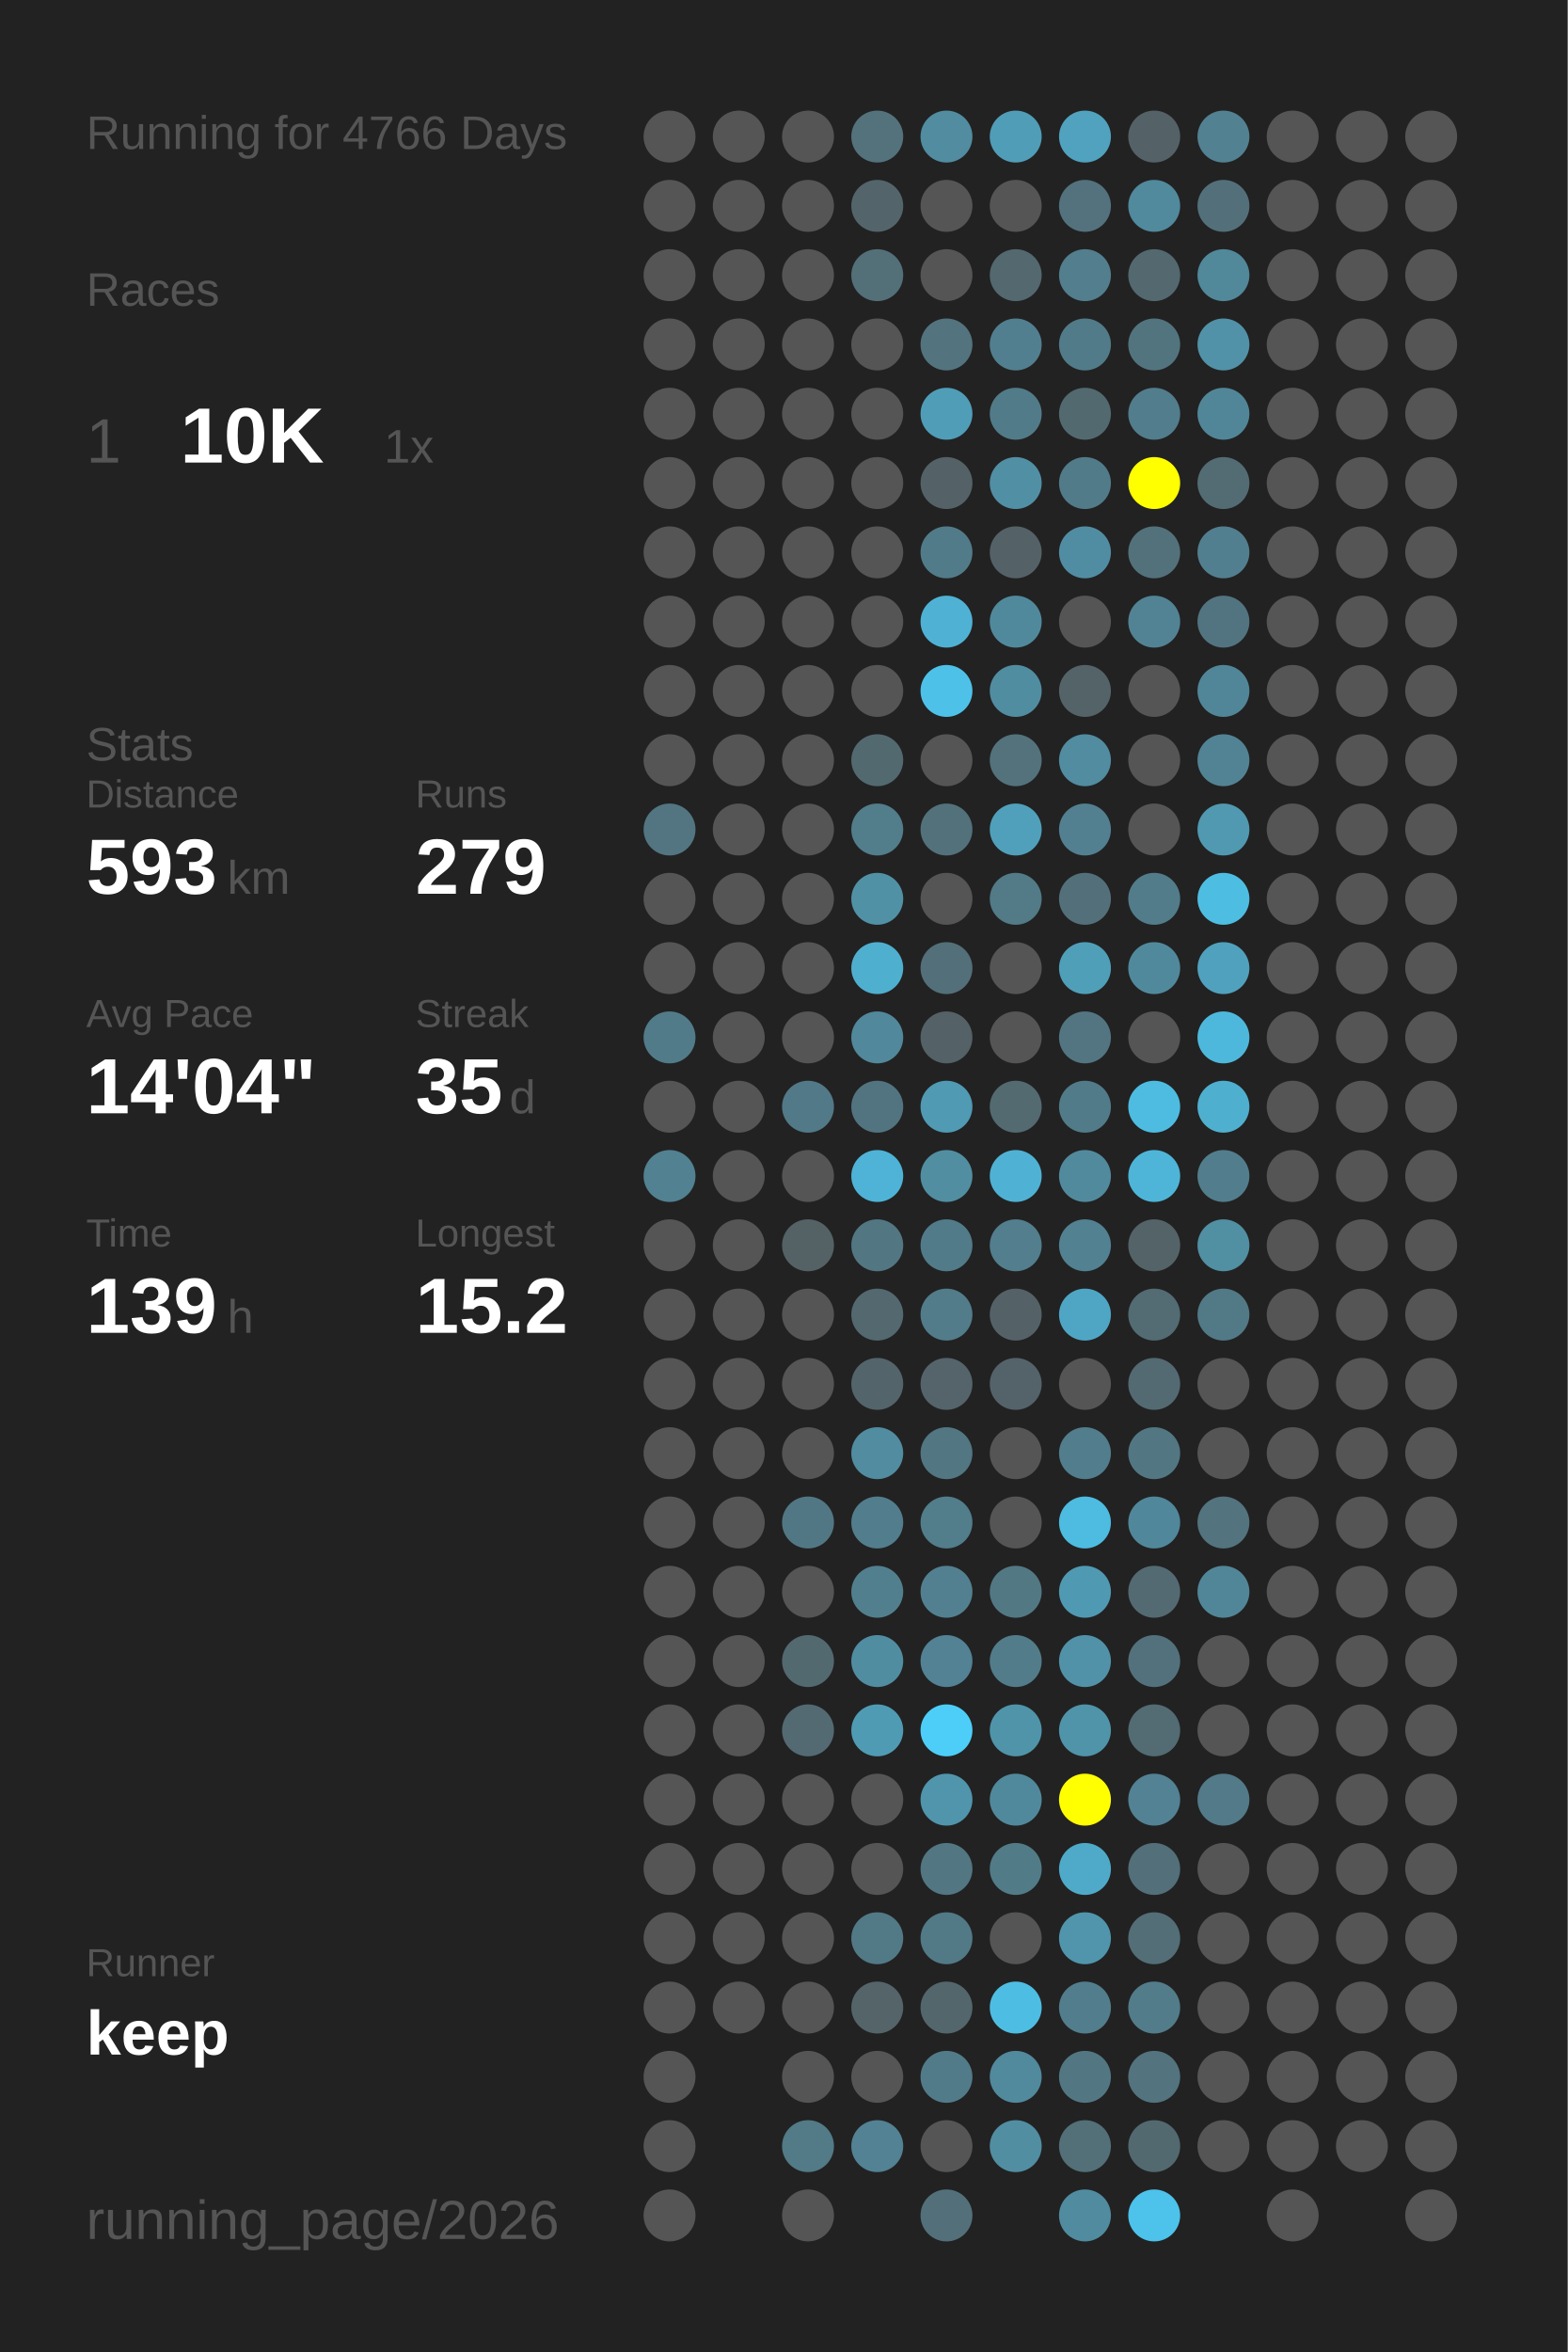
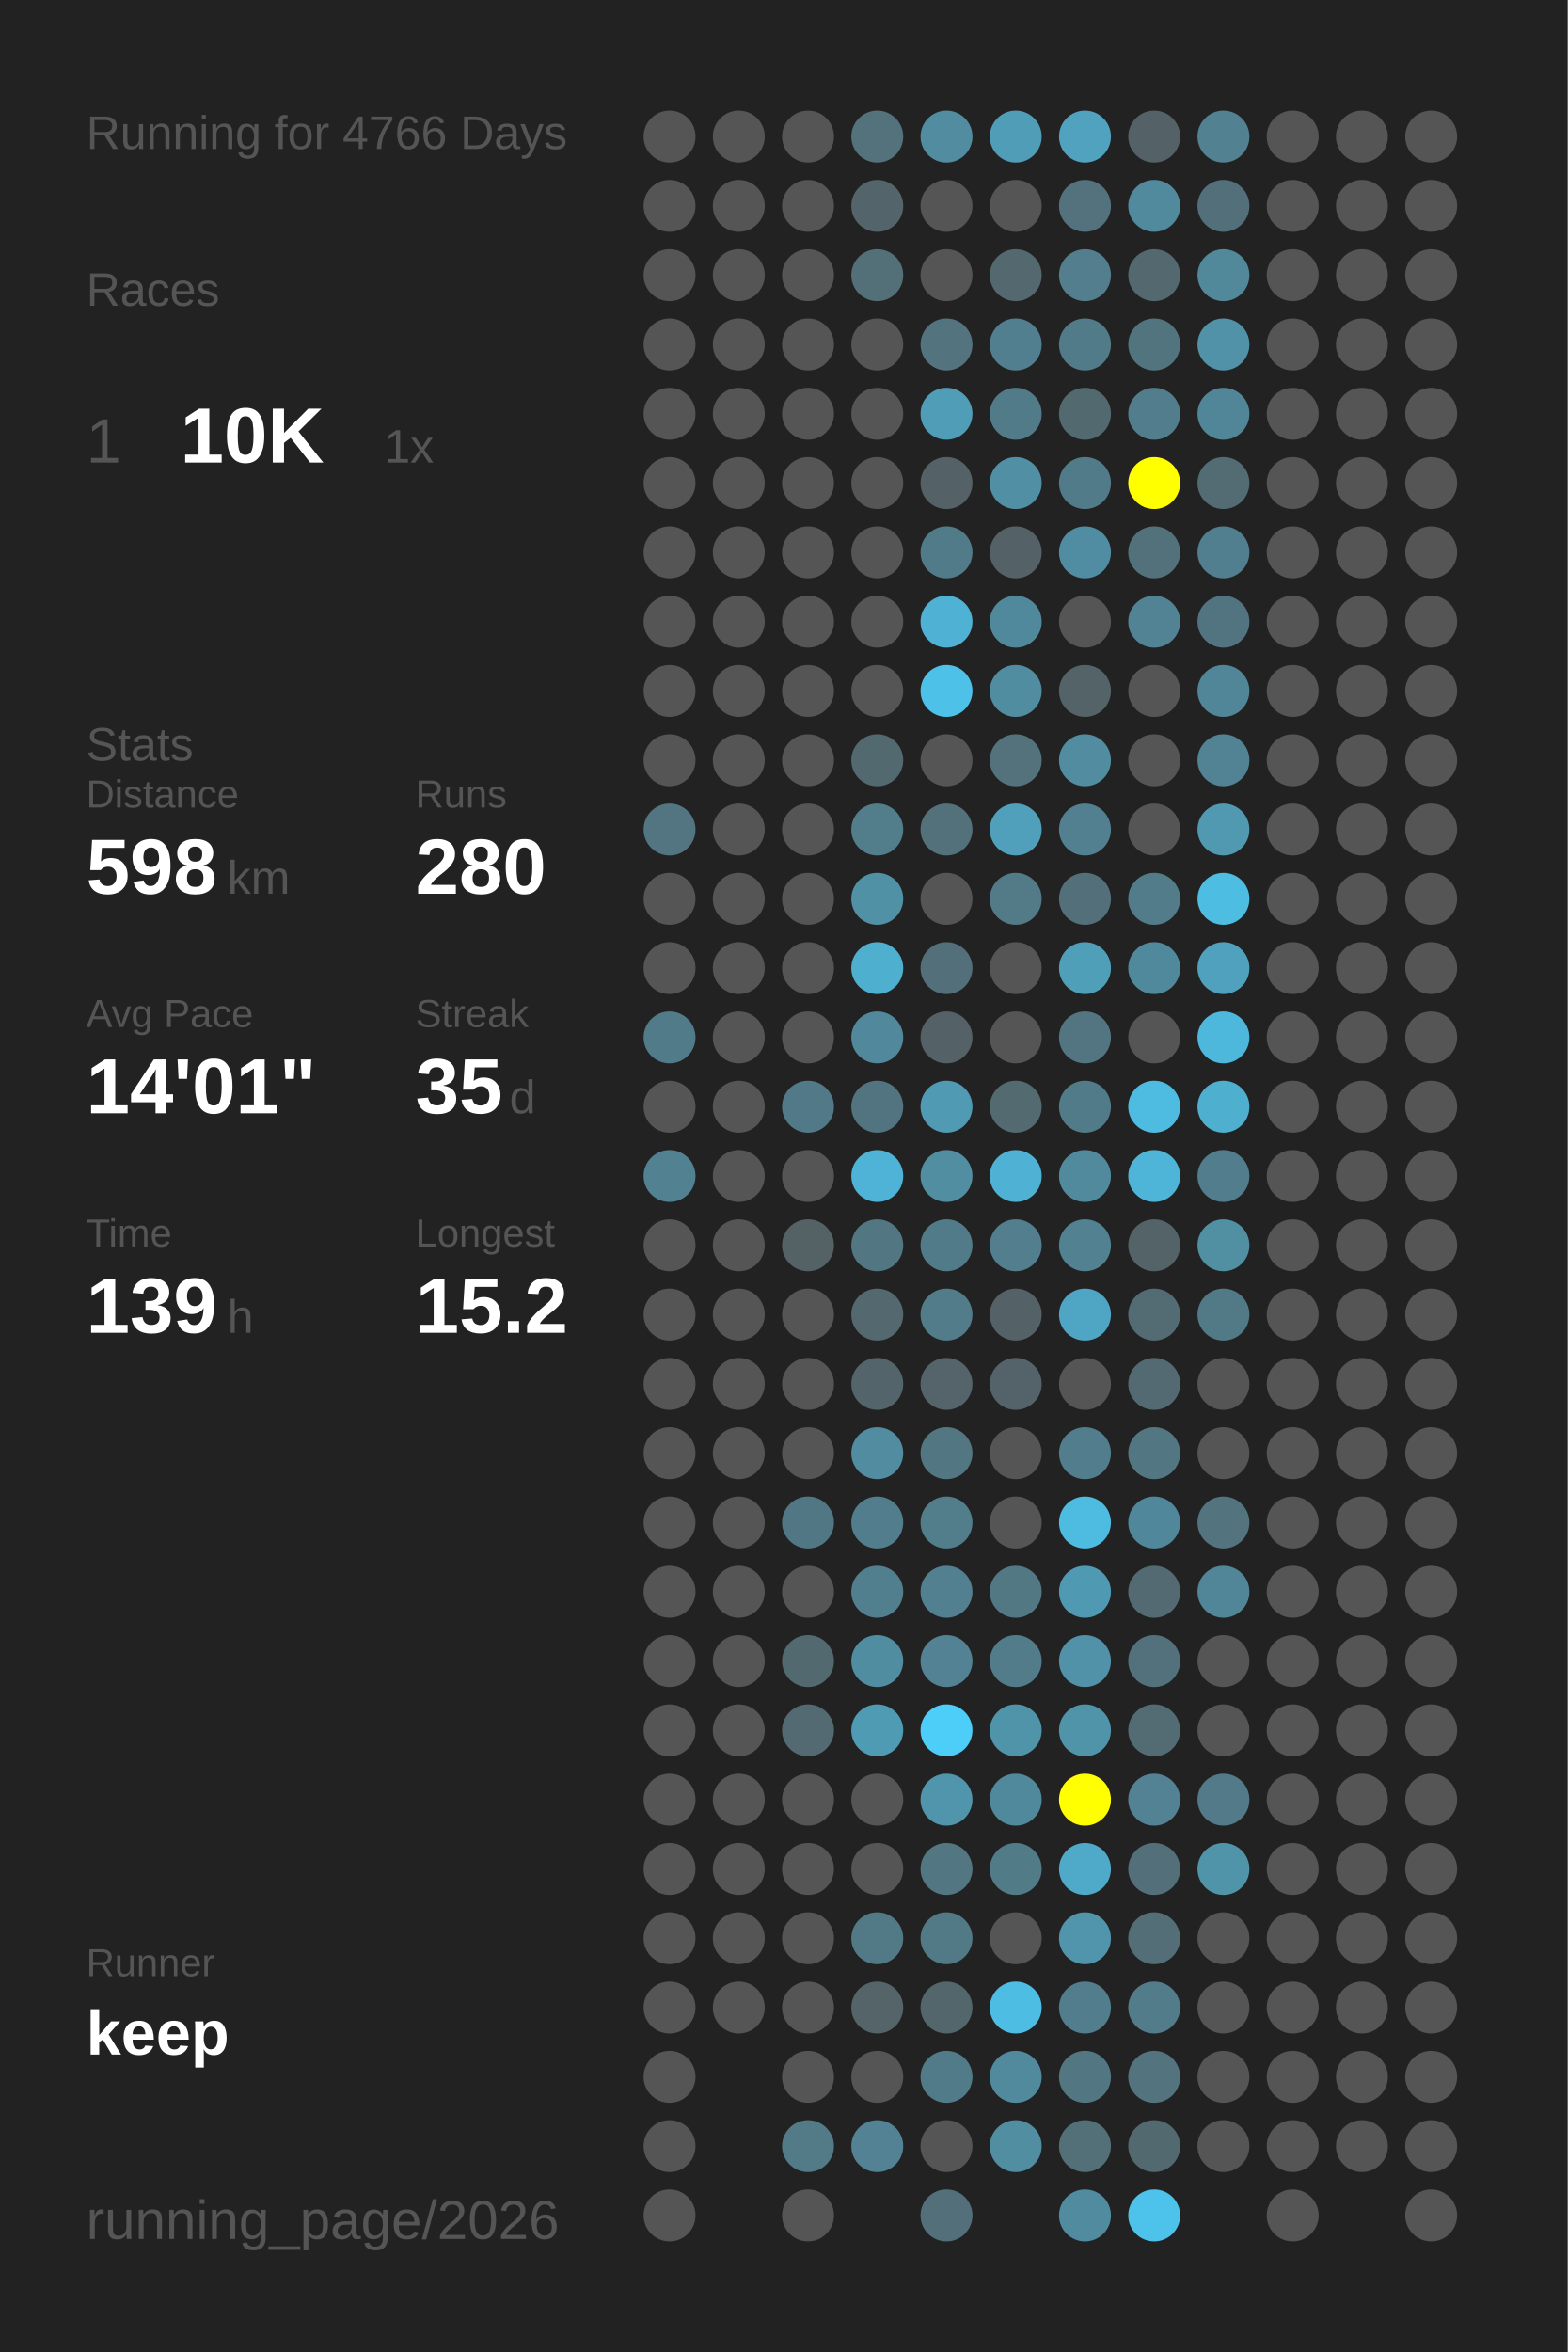
<svg xmlns="http://www.w3.org/2000/svg" baseProfile="full" height="300mm" version="1.1" viewBox="0,0,200,300" width="200mm">
  <defs />
  <rect fill="#222222" height="300" width="200" x="0" y="0" />
  <text fill="#555555" style="font-size:6px; font-family:Arial;" x="11" y="19">Running for 4766 Days</text>
  <text fill="#555555" style="font-size:6px; font-family:Arial;" x="11" y="39">Races</text>
  <text fill="#555555" style="font-size:8px; font-family:Arial;" x="11" y="59">1</text>
  <text fill="#FFFFFF" style="font-size:10px; font-family:Arial; font-weight:bold;" x="23" y="59">10K</text>
  <text fill="#555555" style="font-size:6px; font-family:Arial;" x="49" y="59">1x</text>
  <text fill="#555555" style="font-size:6px; font-family:Arial;" x="11" y="97">Stats</text>
  <text fill="#555555" style="font-size:5px; font-family:Arial;" x="11" y="103">Distance</text>
-   <text fill="#FFFFFF" style="font-size:10px; font-family:Arial; font-weight:bold;" x="11" y="114">593</text>
+   <text fill="#FFFFFF" style="font-size:10px; font-family:Arial; font-weight:bold;" x="11" y="114">598</text>
  <text fill="#555555" style="font-size:6px; font-family:Arial;" x="29" y="114">km</text>
  <text fill="#555555" style="font-size:5px; font-family:Arial;" x="53" y="103">Runs</text>
-   <text fill="#FFFFFF" style="font-size:10px; font-family:Arial; font-weight:bold;" x="53" y="114">279</text>
+   <text fill="#FFFFFF" style="font-size:10px; font-family:Arial; font-weight:bold;" x="53" y="114">280</text>
  <text fill="#555555" style="font-size:5px; font-family:Arial;" x="11" y="131">Avg Pace</text>
-   <text fill="#FFFFFF" style="font-size:10px; font-family:Arial; font-weight:bold;" x="11" y="142">14'04"</text>
+   <text fill="#FFFFFF" style="font-size:10px; font-family:Arial; font-weight:bold;" x="11" y="142">14'01"</text>
  <text fill="#555555" style="font-size:5px; font-family:Arial;" x="53" y="131">Streak</text>
  <text fill="#FFFFFF" style="font-size:10px; font-family:Arial; font-weight:bold;" x="53" y="142">35</text>
  <text fill="#555555" style="font-size:6px; font-family:Arial;" x="65" y="142">d</text>
  <text fill="#555555" style="font-size:5px; font-family:Arial;" x="11" y="159">Time</text>
  <text fill="#FFFFFF" style="font-size:10px; font-family:Arial; font-weight:bold;" x="11" y="170">139</text>
  <text fill="#555555" style="font-size:6px; font-family:Arial;" x="29" y="170">h</text>
  <text fill="#555555" style="font-size:5px; font-family:Arial;" x="53" y="159">Longest</text>
  <text fill="#FFFFFF" style="font-size:10px; font-family:Arial; font-weight:bold;" x="53" y="170">15.2</text>
  <text fill="#555555" style="font-size:5px; font-family:Arial;" x="11" y="252.065">Runner</text>
  <text fill="#FFFFFF" style="font-size:8px; font-family:Arial; font-weight:bold;" x="11" y="262.065">keep</text>
  <text fill="#555555" style="font-size:7px; font-family:Arial;" x="11" y="285.581">running_page/2026</text>
  <circle cx="85.417" cy="17.419" fill="#555555" r="3.312" />
  <circle cx="85.417" cy="26.258" fill="#555555" r="3.312" />
  <circle cx="85.417" cy="35.097" fill="#555555" r="3.312" />
  <circle cx="85.417" cy="43.935" fill="#555555" r="3.312" />
  <circle cx="85.417" cy="52.774" fill="#555555" r="3.312" />
  <circle cx="85.417" cy="61.613" fill="#555555" r="3.312" />
  <circle cx="85.417" cy="70.452" fill="#555555" r="3.312" />
  <circle cx="85.417" cy="79.29" fill="#555555" r="3.312" />
  <circle cx="85.417" cy="88.129" fill="#555555" r="3.312" />
  <circle cx="85.417" cy="96.968" fill="#555555" r="3.312" />
  <circle cx="85.417" cy="105.806" fill="#527581" r="3.312" />
  <circle cx="85.417" cy="114.645" fill="#555555" r="3.312" />
  <circle cx="85.417" cy="123.484" fill="#555555" r="3.312" />
  <circle cx="85.417" cy="132.323" fill="#527b89" r="3.312" />
  <circle cx="85.417" cy="141.161" fill="#555555" r="3.312" />
  <circle cx="85.417" cy="150" fill="#528191" r="3.312" />
  <circle cx="85.417" cy="158.839" fill="#555555" r="3.312" />
  <circle cx="85.417" cy="167.677" fill="#555555" r="3.312" />
  <circle cx="85.417" cy="176.516" fill="#555555" r="3.312" />
  <circle cx="85.417" cy="185.355" fill="#555555" r="3.312" />
  <circle cx="85.417" cy="194.194" fill="#555555" r="3.312" />
  <circle cx="85.417" cy="203.032" fill="#555555" r="3.312" />
  <circle cx="85.417" cy="211.871" fill="#555555" r="3.312" />
  <circle cx="85.417" cy="220.71" fill="#555555" r="3.312" />
  <circle cx="85.417" cy="229.548" fill="#555555" r="3.312" />
  <circle cx="85.417" cy="238.387" fill="#555555" r="3.312" />
  <circle cx="85.417" cy="247.226" fill="#555555" r="3.312" />
  <circle cx="85.417" cy="256.065" fill="#555555" r="3.312" />
  <circle cx="85.417" cy="264.903" fill="#555555" r="3.312" />
  <circle cx="85.417" cy="273.742" fill="#555555" r="3.312" />
  <circle cx="85.417" cy="282.581" fill="#555555" r="3.312" />
  <circle cx="94.25" cy="17.419" fill="#555555" r="3.312" />
  <circle cx="94.25" cy="26.258" fill="#555555" r="3.312" />
  <circle cx="94.25" cy="35.097" fill="#555555" r="3.312" />
  <circle cx="94.25" cy="43.935" fill="#555555" r="3.312" />
  <circle cx="94.25" cy="52.774" fill="#555555" r="3.312" />
  <circle cx="94.25" cy="61.613" fill="#555555" r="3.312" />
  <circle cx="94.25" cy="70.452" fill="#555555" r="3.312" />
  <circle cx="94.25" cy="79.29" fill="#555555" r="3.312" />
  <circle cx="94.25" cy="88.129" fill="#555555" r="3.312" />
  <circle cx="94.25" cy="96.968" fill="#555555" r="3.312" />
  <circle cx="94.25" cy="105.806" fill="#555555" r="3.312" />
  <circle cx="94.25" cy="114.645" fill="#555555" r="3.312" />
  <circle cx="94.25" cy="123.484" fill="#555555" r="3.312" />
  <circle cx="94.25" cy="132.323" fill="#555555" r="3.312" />
  <circle cx="94.25" cy="141.161" fill="#555555" r="3.312" />
  <circle cx="94.25" cy="150" fill="#555555" r="3.312" />
  <circle cx="94.25" cy="158.839" fill="#555555" r="3.312" />
  <circle cx="94.25" cy="167.677" fill="#555555" r="3.312" />
  <circle cx="94.25" cy="176.516" fill="#555555" r="3.312" />
  <circle cx="94.25" cy="185.355" fill="#555555" r="3.312" />
  <circle cx="94.25" cy="194.194" fill="#555555" r="3.312" />
  <circle cx="94.25" cy="203.032" fill="#555555" r="3.312" />
  <circle cx="94.25" cy="211.871" fill="#555555" r="3.312" />
  <circle cx="94.25" cy="220.71" fill="#555555" r="3.312" />
  <circle cx="94.25" cy="229.548" fill="#555555" r="3.312" />
  <circle cx="94.25" cy="238.387" fill="#555555" r="3.312" />
  <circle cx="94.25" cy="247.226" fill="#555555" r="3.312" />
  <circle cx="94.25" cy="256.065" fill="#555555" r="3.312" />
  <circle cx="103.083" cy="17.419" fill="#555555" r="3.312" />
  <circle cx="103.083" cy="26.258" fill="#555555" r="3.312" />
  <circle cx="103.083" cy="35.097" fill="#555555" r="3.312" />
  <circle cx="103.083" cy="43.935" fill="#555555" r="3.312" />
  <circle cx="103.083" cy="52.774" fill="#555555" r="3.312" />
  <circle cx="103.083" cy="61.613" fill="#555555" r="3.312" />
  <circle cx="103.083" cy="70.452" fill="#555555" r="3.312" />
  <circle cx="103.083" cy="79.29" fill="#555555" r="3.312" />
  <circle cx="103.083" cy="88.129" fill="#555555" r="3.312" />
  <circle cx="103.083" cy="96.968" fill="#555555" r="3.312" />
  <circle cx="103.083" cy="105.806" fill="#555555" r="3.312" />
  <circle cx="103.083" cy="114.645" fill="#555555" r="3.312" />
  <circle cx="103.083" cy="123.484" fill="#555555" r="3.312" />
  <circle cx="103.083" cy="132.323" fill="#555555" r="3.312" />
  <circle cx="103.083" cy="141.161" fill="#527987" r="3.312" />
  <circle cx="103.083" cy="150" fill="#555555" r="3.312" />
  <circle cx="103.083" cy="158.839" fill="#546266" r="3.312" />
  <circle cx="103.083" cy="167.677" fill="#555555" r="3.312" />
  <circle cx="103.083" cy="176.516" fill="#555555" r="3.312" />
  <circle cx="103.083" cy="185.355" fill="#555555" r="3.312" />
  <circle cx="103.083" cy="194.194" fill="#527784" r="3.312" />
  <circle cx="103.083" cy="203.032" fill="#555555" r="3.312" />
  <circle cx="103.083" cy="211.871" fill="#536970" r="3.312" />
  <circle cx="103.083" cy="220.71" fill="#536a72" r="3.312" />
  <circle cx="103.083" cy="229.548" fill="#555555" r="3.312" />
  <circle cx="103.083" cy="238.387" fill="#555555" r="3.312" />
  <circle cx="103.083" cy="247.226" fill="#555555" r="3.312" />
  <circle cx="103.083" cy="256.065" fill="#555555" r="3.312" />
  <circle cx="103.083" cy="264.903" fill="#555555" r="3.312" />
  <circle cx="103.083" cy="273.742" fill="#527a87" r="3.312" />
  <circle cx="103.083" cy="282.581" fill="#555555" r="3.312" />
  <circle cx="111.917" cy="17.419" fill="#53727c" r="3.312" />
  <circle cx="111.917" cy="26.258" fill="#53656b" r="3.312" />
  <circle cx="111.917" cy="35.097" fill="#536f78" r="3.312" />
  <circle cx="111.917" cy="43.935" fill="#555555" r="3.312" />
  <circle cx="111.917" cy="52.774" fill="#555555" r="3.312" />
  <circle cx="111.917" cy="61.613" fill="#555555" r="3.312" />
  <circle cx="111.917" cy="70.452" fill="#555555" r="3.312" />
  <circle cx="111.917" cy="79.29" fill="#555555" r="3.312" />
  <circle cx="111.917" cy="88.129" fill="#555555" r="3.312" />
  <circle cx="111.917" cy="96.968" fill="#536970" r="3.312" />
  <circle cx="111.917" cy="105.806" fill="#527d8b" r="3.312" />
  <circle cx="111.917" cy="114.645" fill="#5191a6" r="3.312" />
  <circle cx="111.917" cy="123.484" fill="#4fafcf" r="3.312" />
  <circle cx="111.917" cy="132.323" fill="#51889b" r="3.312" />
  <circle cx="111.917" cy="141.161" fill="#527480" r="3.312" />
  <circle cx="111.917" cy="150" fill="#4eb3d6" r="3.312" />
  <circle cx="111.917" cy="158.839" fill="#527783" r="3.312" />
  <circle cx="111.917" cy="167.677" fill="#53686f" r="3.312" />
  <circle cx="111.917" cy="176.516" fill="#53646a" r="3.312" />
  <circle cx="111.917" cy="185.355" fill="#518ca0" r="3.312" />
  <circle cx="111.917" cy="194.194" fill="#527d8c" r="3.312" />
  <circle cx="111.917" cy="203.032" fill="#527f8e" r="3.312" />
  <circle cx="111.917" cy="211.871" fill="#518da1" r="3.312" />
  <circle cx="111.917" cy="220.71" fill="#509bb4" r="3.312" />
  <circle cx="111.917" cy="229.548" fill="#555555" r="3.312" />
  <circle cx="111.917" cy="238.387" fill="#555555" r="3.312" />
  <circle cx="111.917" cy="247.226" fill="#527986" r="3.312" />
  <circle cx="111.917" cy="256.065" fill="#546469" r="3.312" />
  <circle cx="111.917" cy="264.903" fill="#555555" r="3.312" />
  <circle cx="111.917" cy="273.742" fill="#528293" r="3.312" />
  <circle cx="120.75" cy="17.419" fill="#518ca0" r="3.312" />
  <circle cx="120.75" cy="26.258" fill="#555555" r="3.312" />
  <circle cx="120.75" cy="35.097" fill="#555555" r="3.312" />
  <circle cx="120.75" cy="43.935" fill="#53737e" r="3.312" />
  <circle cx="120.75" cy="52.774" fill="#509db8" r="3.312" />
  <circle cx="120.75" cy="61.613" fill="#546267" r="3.312" />
  <circle cx="120.75" cy="70.452" fill="#527b89" r="3.312" />
  <circle cx="120.75" cy="79.29" fill="#4fb2d4" r="3.312" />
  <circle cx="120.75" cy="88.129" fill="#4ec1e8" r="3.312" />
  <circle cx="120.75" cy="96.968" fill="#555555" r="3.312" />
  <circle cx="120.75" cy="105.806" fill="#53717b" r="3.312" />
  <circle cx="120.75" cy="114.645" fill="#555555" r="3.312" />
  <circle cx="120.75" cy="123.484" fill="#536f79" r="3.312" />
  <circle cx="120.75" cy="132.323" fill="#546166" r="3.312" />
  <circle cx="120.75" cy="141.161" fill="#509ab3" r="3.312" />
  <circle cx="120.75" cy="150" fill="#518ea2" r="3.312" />
  <circle cx="120.75" cy="158.839" fill="#527b89" r="3.312" />
  <circle cx="120.75" cy="167.677" fill="#527c8a" r="3.312" />
  <circle cx="120.75" cy="176.516" fill="#54646a" r="3.312" />
  <circle cx="120.75" cy="185.355" fill="#527682" r="3.312" />
  <circle cx="120.75" cy="194.194" fill="#527d8b" r="3.312" />
  <circle cx="120.75" cy="203.032" fill="#528090" r="3.312" />
  <circle cx="120.75" cy="211.871" fill="#528293" r="3.312" />
  <circle cx="120.75" cy="220.71" fill="#4dcef9" r="3.312" />
  <circle cx="120.75" cy="229.548" fill="#5095ac" r="3.312" />
  <circle cx="120.75" cy="238.387" fill="#527682" r="3.312" />
  <circle cx="120.75" cy="247.226" fill="#527986" r="3.312" />
  <circle cx="120.75" cy="256.065" fill="#53666c" r="3.312" />
  <circle cx="120.75" cy="264.903" fill="#527b89" r="3.312" />
  <circle cx="120.75" cy="273.742" fill="#555555" r="3.312" />
  <circle cx="120.75" cy="282.581" fill="#53707a" r="3.312" />
  <circle cx="129.583" cy="17.419" fill="#509db7" r="3.312" />
  <circle cx="129.583" cy="26.258" fill="#555555" r="3.312" />
  <circle cx="129.583" cy="35.097" fill="#53686f" r="3.312" />
  <circle cx="129.583" cy="43.935" fill="#527f8f" r="3.312" />
  <circle cx="129.583" cy="52.774" fill="#527b89" r="3.312" />
  <circle cx="129.583" cy="61.613" fill="#518fa4" r="3.312" />
  <circle cx="129.583" cy="70.452" fill="#546267" r="3.312" />
  <circle cx="129.583" cy="79.29" fill="#51899c" r="3.312" />
  <circle cx="129.583" cy="88.129" fill="#518da1" r="3.312" />
  <circle cx="129.583" cy="96.968" fill="#53727c" r="3.312" />
  <circle cx="129.583" cy="105.806" fill="#50a0bb" r="3.312" />
  <circle cx="129.583" cy="114.645" fill="#527a87" r="3.312" />
  <circle cx="129.583" cy="123.484" fill="#555555" r="3.312" />
  <circle cx="129.583" cy="132.323" fill="#555555" r="3.312" />
  <circle cx="129.583" cy="141.161" fill="#536a71" r="3.312" />
  <circle cx="129.583" cy="150" fill="#4fb2d4" r="3.312" />
  <circle cx="129.583" cy="158.839" fill="#527e8e" r="3.312" />
  <circle cx="129.583" cy="167.677" fill="#546267" r="3.312" />
  <circle cx="129.583" cy="176.516" fill="#546369" r="3.312" />
  <circle cx="129.583" cy="185.355" fill="#555555" r="3.312" />
  <circle cx="129.583" cy="194.194" fill="#555555" r="3.312" />
  <circle cx="129.583" cy="203.032" fill="#527884" r="3.312" />
  <circle cx="129.583" cy="211.871" fill="#527c8a" r="3.312" />
  <circle cx="129.583" cy="220.71" fill="#5094aa" r="3.312" />
  <circle cx="129.583" cy="229.548" fill="#51899c" r="3.312" />
  <circle cx="129.583" cy="238.387" fill="#527b88" r="3.312" />
  <circle cx="129.583" cy="247.226" fill="#555555" r="3.312" />
  <circle cx="129.583" cy="256.065" fill="#4ebde3" r="3.312" />
  <circle cx="129.583" cy="264.903" fill="#51899d" r="3.312" />
  <circle cx="129.583" cy="273.742" fill="#518ea2" r="3.312" />
  <circle cx="138.417" cy="17.419" fill="#50a2be" r="3.312" />
  <circle cx="138.417" cy="26.258" fill="#53727d" r="3.312" />
  <circle cx="138.417" cy="35.097" fill="#527e8d" r="3.312" />
  <circle cx="138.417" cy="43.935" fill="#527b89" r="3.312" />
  <circle cx="138.417" cy="52.774" fill="#536970" r="3.312" />
  <circle cx="138.417" cy="61.613" fill="#527b89" r="3.312" />
  <circle cx="138.417" cy="70.452" fill="#518da2" r="3.312" />
  <circle cx="138.417" cy="79.29" fill="#555555" r="3.312" />
  <circle cx="138.417" cy="88.129" fill="#546368" r="3.312" />
  <circle cx="138.417" cy="96.968" fill="#518ca0" r="3.312" />
  <circle cx="138.417" cy="105.806" fill="#528090" r="3.312" />
  <circle cx="138.417" cy="114.645" fill="#53707a" r="3.312" />
  <circle cx="138.417" cy="123.484" fill="#509fb9" r="3.312" />
  <circle cx="138.417" cy="132.323" fill="#527581" r="3.312" />
  <circle cx="138.417" cy="141.161" fill="#527b89" r="3.312" />
  <circle cx="138.417" cy="150" fill="#518a9d" r="3.312" />
  <circle cx="138.417" cy="158.839" fill="#528191" r="3.312" />
  <circle cx="138.417" cy="167.677" fill="#4fa6c4" r="3.312" />
  <circle cx="138.417" cy="176.516" fill="#555555" r="3.312" />
  <circle cx="138.417" cy="185.355" fill="#527d8c" r="3.312" />
  <circle cx="138.417" cy="194.194" fill="#4ebbe0" r="3.312" />
  <circle cx="138.417" cy="203.032" fill="#5099b2" r="3.312" />
  <circle cx="138.417" cy="211.871" fill="#5192a8" r="3.312" />
  <circle cx="138.417" cy="220.71" fill="#5094aa" r="3.312" />
  <circle cx="138.417" cy="229.548" fill="#FFFF00" r="3.312" />
  <circle cx="138.417" cy="238.387" fill="#4faac9" r="3.312" />
  <circle cx="138.417" cy="247.226" fill="#5095ac" r="3.312" />
  <circle cx="138.417" cy="256.065" fill="#527d8c" r="3.312" />
  <circle cx="138.417" cy="264.903" fill="#527783" r="3.312" />
  <circle cx="138.417" cy="273.742" fill="#536f78" r="3.312" />
  <circle cx="138.417" cy="282.581" fill="#518b9f" r="3.312" />
  <circle cx="147.25" cy="17.419" fill="#546267" r="3.312" />
  <circle cx="147.25" cy="26.258" fill="#51899d" r="3.312" />
  <circle cx="147.25" cy="35.097" fill="#53686f" r="3.312" />
  <circle cx="147.25" cy="43.935" fill="#52747f" r="3.312" />
  <circle cx="147.25" cy="52.774" fill="#527d8c" r="3.312" />
  <circle cx="147.25" cy="61.613" fill="#FFFF00" r="3.312" />
  <circle cx="147.25" cy="70.452" fill="#53717b" r="3.312" />
  <circle cx="147.25" cy="79.29" fill="#528394" r="3.312" />
  <circle cx="147.25" cy="88.129" fill="#555555" r="3.312" />
  <circle cx="147.25" cy="96.968" fill="#555555" r="3.312" />
  <circle cx="147.25" cy="105.806" fill="#555555" r="3.312" />
  <circle cx="147.25" cy="114.645" fill="#527c8a" r="3.312" />
  <circle cx="147.25" cy="123.484" fill="#51899c" r="3.312" />
  <circle cx="147.25" cy="132.323" fill="#555555" r="3.312" />
  <circle cx="147.25" cy="141.161" fill="#4ebce1" r="3.312" />
  <circle cx="147.25" cy="150" fill="#4eb5d8" r="3.312" />
  <circle cx="147.25" cy="158.839" fill="#546368" r="3.312" />
  <circle cx="147.25" cy="167.677" fill="#536b73" r="3.312" />
  <circle cx="147.25" cy="176.516" fill="#536a72" r="3.312" />
  <circle cx="147.25" cy="185.355" fill="#527783" r="3.312" />
  <circle cx="147.25" cy="194.194" fill="#51879a" r="3.312" />
  <circle cx="147.25" cy="203.032" fill="#536a72" r="3.312" />
  <circle cx="147.25" cy="211.871" fill="#53717c" r="3.312" />
  <circle cx="147.25" cy="220.71" fill="#536b73" r="3.312" />
  <circle cx="147.25" cy="229.548" fill="#528293" r="3.312" />
  <circle cx="147.25" cy="238.387" fill="#536f79" r="3.312" />
  <circle cx="147.25" cy="247.226" fill="#536e77" r="3.312" />
  <circle cx="147.25" cy="256.065" fill="#527c8a" r="3.312" />
  <circle cx="147.25" cy="264.903" fill="#53737e" r="3.312" />
  <circle cx="147.25" cy="273.742" fill="#536970" r="3.312" />
  <circle cx="147.25" cy="282.581" fill="#4dc2ea" r="3.312" />
  <circle cx="156.083" cy="17.419" fill="#528191" r="3.312" />
  <circle cx="156.083" cy="26.258" fill="#53707a" r="3.312" />
  <circle cx="156.083" cy="35.097" fill="#51889a" r="3.312" />
  <circle cx="156.083" cy="43.935" fill="#5192a8" r="3.312" />
  <circle cx="156.083" cy="52.774" fill="#518698" r="3.312" />
  <circle cx="156.083" cy="61.613" fill="#536c74" r="3.312" />
  <circle cx="156.083" cy="70.452" fill="#527f8f" r="3.312" />
  <circle cx="156.083" cy="79.29" fill="#527480" r="3.312" />
  <circle cx="156.083" cy="88.129" fill="#518698" r="3.312" />
  <circle cx="156.083" cy="96.968" fill="#528394" r="3.312" />
  <circle cx="156.083" cy="105.806" fill="#5099b1" r="3.312" />
  <circle cx="156.083" cy="114.645" fill="#4ebde2" r="3.312" />
  <circle cx="156.083" cy="123.484" fill="#50a1bd" r="3.312" />
  <circle cx="156.083" cy="132.323" fill="#4eb8dc" r="3.312" />
  <circle cx="156.083" cy="141.161" fill="#4fafcf" r="3.312" />
  <circle cx="156.083" cy="150" fill="#527d8c" r="3.312" />
  <circle cx="156.083" cy="158.839" fill="#518fa3" r="3.312" />
  <circle cx="156.083" cy="167.677" fill="#527986" r="3.312" />
  <circle cx="156.083" cy="176.516" fill="#555555" r="3.312" />
  <circle cx="156.083" cy="185.355" fill="#555555" r="3.312" />
  <circle cx="156.083" cy="194.194" fill="#53737e" r="3.312" />
  <circle cx="156.083" cy="203.032" fill="#518698" r="3.312" />
  <circle cx="156.083" cy="211.871" fill="#555555" r="3.312" />
  <circle cx="156.083" cy="220.71" fill="#555555" r="3.312" />
  <circle cx="156.083" cy="229.548" fill="#527a88" r="3.312" />
-   <circle cx="156.083" cy="238.387" fill="#555555" r="3.312" />
+   <circle cx="156.083" cy="238.387" fill="#5094aa" r="3.312" />
  <circle cx="156.083" cy="247.226" fill="#555555" r="3.312" />
  <circle cx="156.083" cy="256.065" fill="#555555" r="3.312" />
  <circle cx="156.083" cy="264.903" fill="#555555" r="3.312" />
  <circle cx="156.083" cy="273.742" fill="#555555" r="3.312" />
  <circle cx="164.917" cy="17.419" fill="#555555" r="3.312" />
  <circle cx="164.917" cy="26.258" fill="#555555" r="3.312" />
  <circle cx="164.917" cy="35.097" fill="#555555" r="3.312" />
  <circle cx="164.917" cy="43.935" fill="#555555" r="3.312" />
  <circle cx="164.917" cy="52.774" fill="#555555" r="3.312" />
  <circle cx="164.917" cy="61.613" fill="#555555" r="3.312" />
  <circle cx="164.917" cy="70.452" fill="#555555" r="3.312" />
  <circle cx="164.917" cy="79.29" fill="#555555" r="3.312" />
  <circle cx="164.917" cy="88.129" fill="#555555" r="3.312" />
  <circle cx="164.917" cy="96.968" fill="#555555" r="3.312" />
  <circle cx="164.917" cy="105.806" fill="#555555" r="3.312" />
  <circle cx="164.917" cy="114.645" fill="#555555" r="3.312" />
  <circle cx="164.917" cy="123.484" fill="#555555" r="3.312" />
  <circle cx="164.917" cy="132.323" fill="#555555" r="3.312" />
  <circle cx="164.917" cy="141.161" fill="#555555" r="3.312" />
  <circle cx="164.917" cy="150" fill="#555555" r="3.312" />
  <circle cx="164.917" cy="158.839" fill="#555555" r="3.312" />
  <circle cx="164.917" cy="167.677" fill="#555555" r="3.312" />
  <circle cx="164.917" cy="176.516" fill="#555555" r="3.312" />
  <circle cx="164.917" cy="185.355" fill="#555555" r="3.312" />
  <circle cx="164.917" cy="194.194" fill="#555555" r="3.312" />
  <circle cx="164.917" cy="203.032" fill="#555555" r="3.312" />
  <circle cx="164.917" cy="211.871" fill="#555555" r="3.312" />
  <circle cx="164.917" cy="220.71" fill="#555555" r="3.312" />
  <circle cx="164.917" cy="229.548" fill="#555555" r="3.312" />
  <circle cx="164.917" cy="238.387" fill="#555555" r="3.312" />
  <circle cx="164.917" cy="247.226" fill="#555555" r="3.312" />
  <circle cx="164.917" cy="256.065" fill="#555555" r="3.312" />
  <circle cx="164.917" cy="264.903" fill="#555555" r="3.312" />
  <circle cx="164.917" cy="273.742" fill="#555555" r="3.312" />
  <circle cx="164.917" cy="282.581" fill="#555555" r="3.312" />
  <circle cx="173.75" cy="17.419" fill="#555555" r="3.312" />
  <circle cx="173.75" cy="26.258" fill="#555555" r="3.312" />
  <circle cx="173.75" cy="35.097" fill="#555555" r="3.312" />
  <circle cx="173.75" cy="43.935" fill="#555555" r="3.312" />
  <circle cx="173.75" cy="52.774" fill="#555555" r="3.312" />
  <circle cx="173.75" cy="61.613" fill="#555555" r="3.312" />
  <circle cx="173.75" cy="70.452" fill="#555555" r="3.312" />
  <circle cx="173.75" cy="79.29" fill="#555555" r="3.312" />
  <circle cx="173.75" cy="88.129" fill="#555555" r="3.312" />
  <circle cx="173.75" cy="96.968" fill="#555555" r="3.312" />
  <circle cx="173.75" cy="105.806" fill="#555555" r="3.312" />
  <circle cx="173.75" cy="114.645" fill="#555555" r="3.312" />
  <circle cx="173.75" cy="123.484" fill="#555555" r="3.312" />
  <circle cx="173.75" cy="132.323" fill="#555555" r="3.312" />
  <circle cx="173.75" cy="141.161" fill="#555555" r="3.312" />
  <circle cx="173.75" cy="150" fill="#555555" r="3.312" />
  <circle cx="173.75" cy="158.839" fill="#555555" r="3.312" />
  <circle cx="173.75" cy="167.677" fill="#555555" r="3.312" />
  <circle cx="173.75" cy="176.516" fill="#555555" r="3.312" />
  <circle cx="173.75" cy="185.355" fill="#555555" r="3.312" />
  <circle cx="173.75" cy="194.194" fill="#555555" r="3.312" />
  <circle cx="173.75" cy="203.032" fill="#555555" r="3.312" />
  <circle cx="173.75" cy="211.871" fill="#555555" r="3.312" />
  <circle cx="173.75" cy="220.71" fill="#555555" r="3.312" />
  <circle cx="173.75" cy="229.548" fill="#555555" r="3.312" />
  <circle cx="173.75" cy="238.387" fill="#555555" r="3.312" />
  <circle cx="173.75" cy="247.226" fill="#555555" r="3.312" />
  <circle cx="173.75" cy="256.065" fill="#555555" r="3.312" />
  <circle cx="173.75" cy="264.903" fill="#555555" r="3.312" />
  <circle cx="173.75" cy="273.742" fill="#555555" r="3.312" />
  <circle cx="182.583" cy="17.419" fill="#555555" r="3.312" />
  <circle cx="182.583" cy="26.258" fill="#555555" r="3.312" />
  <circle cx="182.583" cy="35.097" fill="#555555" r="3.312" />
  <circle cx="182.583" cy="43.935" fill="#555555" r="3.312" />
  <circle cx="182.583" cy="52.774" fill="#555555" r="3.312" />
  <circle cx="182.583" cy="61.613" fill="#555555" r="3.312" />
  <circle cx="182.583" cy="70.452" fill="#555555" r="3.312" />
  <circle cx="182.583" cy="79.29" fill="#555555" r="3.312" />
  <circle cx="182.583" cy="88.129" fill="#555555" r="3.312" />
  <circle cx="182.583" cy="96.968" fill="#555555" r="3.312" />
  <circle cx="182.583" cy="105.806" fill="#555555" r="3.312" />
  <circle cx="182.583" cy="114.645" fill="#555555" r="3.312" />
  <circle cx="182.583" cy="123.484" fill="#555555" r="3.312" />
  <circle cx="182.583" cy="132.323" fill="#555555" r="3.312" />
  <circle cx="182.583" cy="141.161" fill="#555555" r="3.312" />
  <circle cx="182.583" cy="150" fill="#555555" r="3.312" />
  <circle cx="182.583" cy="158.839" fill="#555555" r="3.312" />
  <circle cx="182.583" cy="167.677" fill="#555555" r="3.312" />
  <circle cx="182.583" cy="176.516" fill="#555555" r="3.312" />
  <circle cx="182.583" cy="185.355" fill="#555555" r="3.312" />
  <circle cx="182.583" cy="194.194" fill="#555555" r="3.312" />
  <circle cx="182.583" cy="203.032" fill="#555555" r="3.312" />
  <circle cx="182.583" cy="211.871" fill="#555555" r="3.312" />
  <circle cx="182.583" cy="220.71" fill="#555555" r="3.312" />
  <circle cx="182.583" cy="229.548" fill="#555555" r="3.312" />
  <circle cx="182.583" cy="238.387" fill="#555555" r="3.312" />
  <circle cx="182.583" cy="247.226" fill="#555555" r="3.312" />
  <circle cx="182.583" cy="256.065" fill="#555555" r="3.312" />
  <circle cx="182.583" cy="264.903" fill="#555555" r="3.312" />
  <circle cx="182.583" cy="273.742" fill="#555555" r="3.312" />
  <circle cx="182.583" cy="282.581" fill="#555555" r="3.312" />
</svg>
